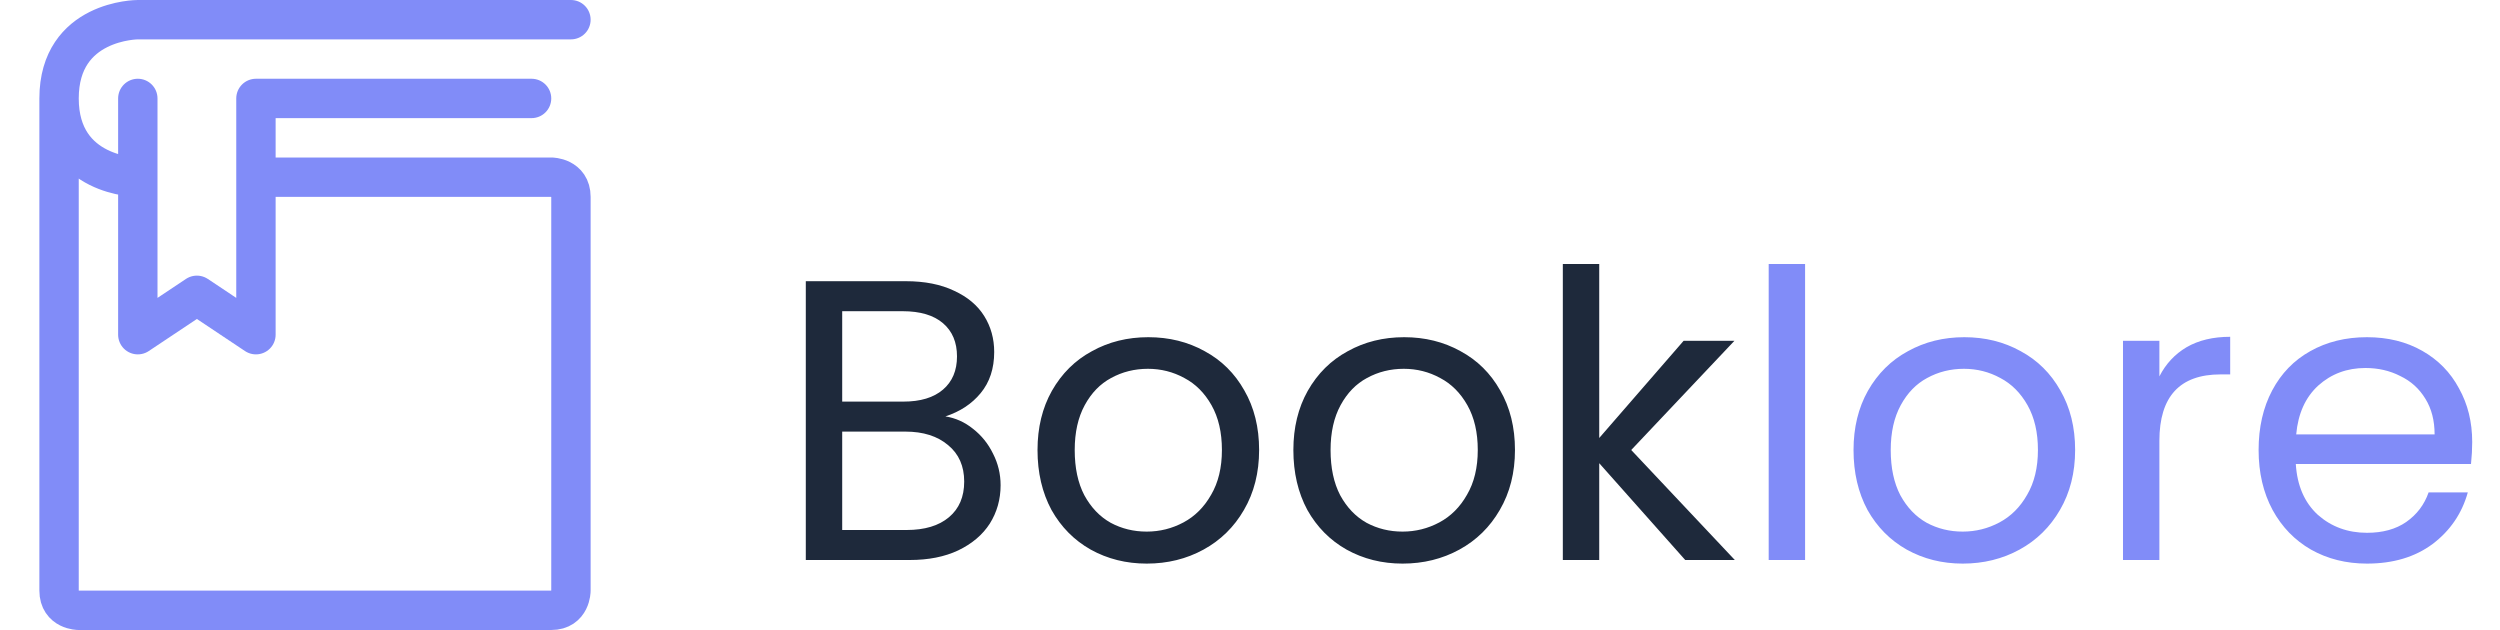
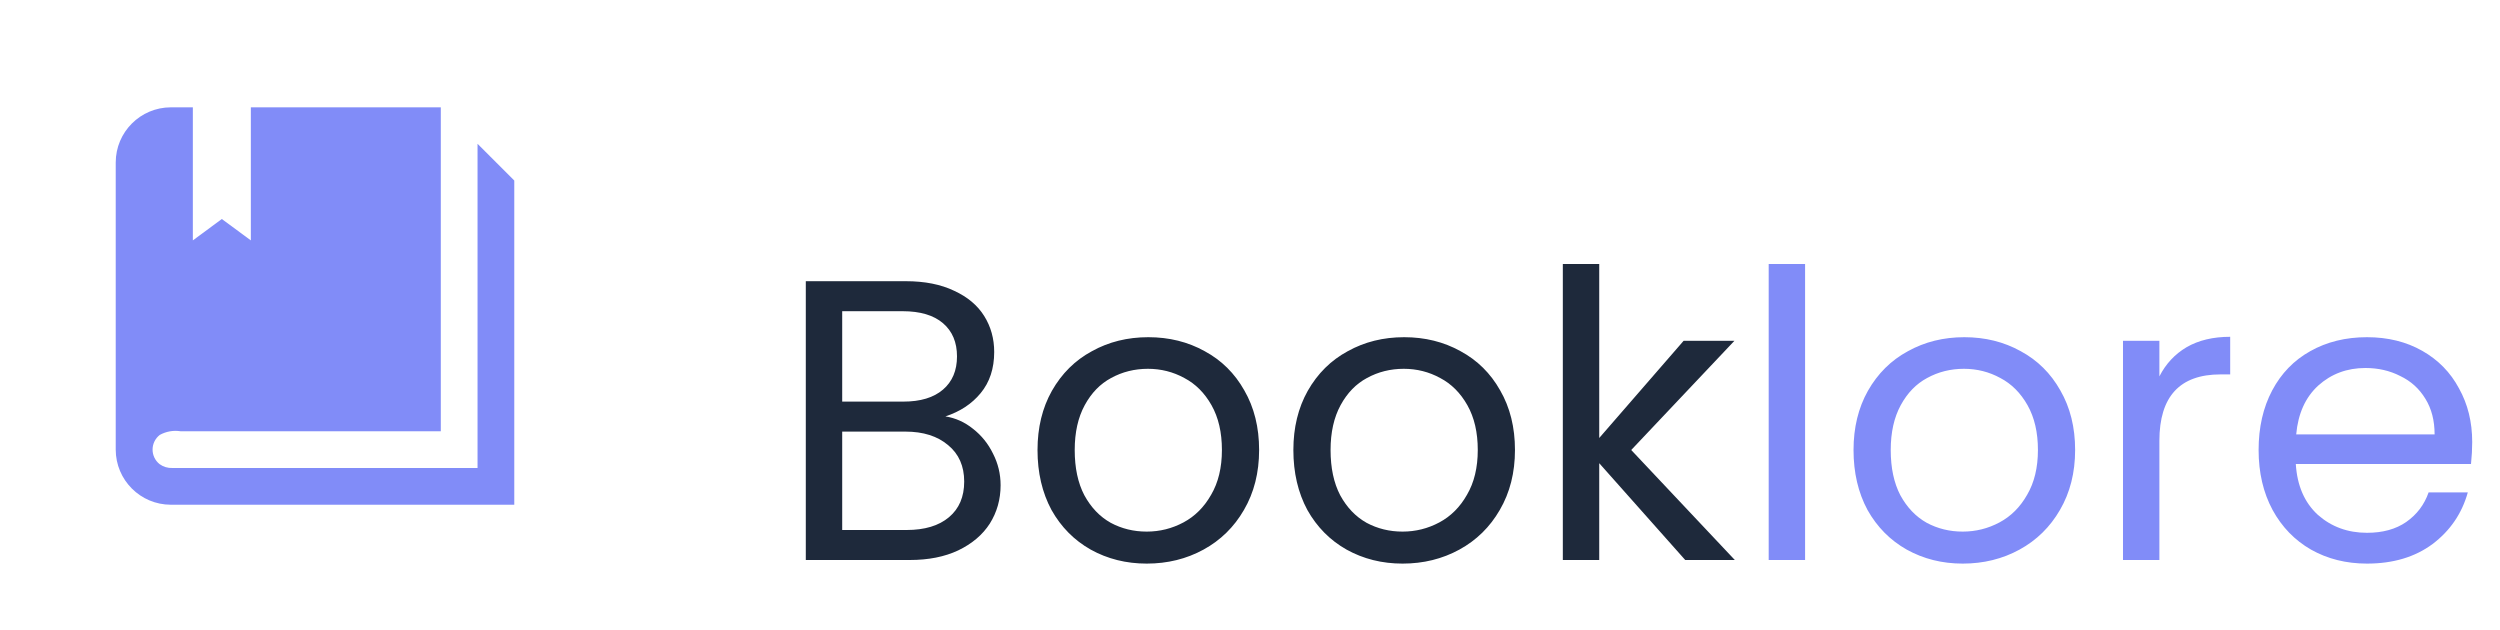
<svg xmlns="http://www.w3.org/2000/svg" width="500" height="126" viewBox="0 0 500 126" fill="none">
  <path d="M189.08 83.28C191.107 83.6 192.947 84.427 194.6 85.76C196.307 87.093 197.64 88.747 198.6 90.72C199.613 92.693 200.12 94.8 200.12 97.04C200.12 99.867 199.4 102.427 197.96 104.72C196.52 106.96 194.413 108.747 191.64 110.08C188.92 111.36 185.693 112 181.96 112H161.16V56.24H181.16C184.947 56.24 188.173 56.88 190.84 58.16C193.507 59.387 195.507 61.067 196.84 63.2C198.173 65.333 198.84 67.733 198.84 70.4C198.84 73.707 197.933 76.453 196.12 78.64C194.36 80.773 192.013 82.32 189.08 83.28ZM168.44 80.32H180.68C184.093 80.32 186.733 79.52 188.6 77.92C190.467 76.32 191.4 74.107 191.4 71.28C191.4 68.453 190.467 66.24 188.6 64.64C186.733 63.04 184.04 62.24 180.52 62.24H168.44V80.32ZM181.32 106C184.947 106 187.773 105.147 189.8 103.44C191.827 101.733 192.84 99.36 192.84 96.32C192.84 93.227 191.773 90.8 189.64 89.04C187.507 87.227 184.653 86.32 181.08 86.32H168.44V106H181.32ZM229.343 112.72C225.236 112.72 221.503 111.787 218.143 109.92C214.836 108.053 212.223 105.413 210.303 102C208.436 98.533 207.503 94.533 207.503 90C207.503 85.52 208.463 81.573 210.383 78.16C212.356 74.693 215.023 72.053 218.383 70.24C221.743 68.373 225.503 67.44 229.663 67.44C233.823 67.44 237.583 68.373 240.943 70.24C244.303 72.053 246.943 74.667 248.863 78.08C250.836 81.493 251.823 85.467 251.823 90C251.823 94.533 250.809 98.533 248.783 102C246.809 105.413 244.116 108.053 240.703 109.92C237.289 111.787 233.503 112.72 229.343 112.72ZM229.343 106.32C231.956 106.32 234.409 105.707 236.703 104.48C238.996 103.253 240.836 101.413 242.223 98.96C243.663 96.507 244.383 93.52 244.383 90C244.383 86.48 243.689 83.493 242.303 81.04C240.916 78.587 239.103 76.773 236.863 75.6C234.623 74.373 232.196 73.76 229.583 73.76C226.916 73.76 224.463 74.373 222.223 75.6C220.036 76.773 218.276 78.587 216.943 81.04C215.609 83.493 214.943 86.48 214.943 90C214.943 93.573 215.583 96.587 216.863 99.04C218.196 101.493 219.956 103.333 222.143 104.56C224.329 105.733 226.729 106.32 229.343 106.32ZM280.514 112.72C276.408 112.72 272.674 111.787 269.314 109.92C266.008 108.053 263.394 105.413 261.474 102C259.608 98.533 258.674 94.533 258.674 90C258.674 85.52 259.634 81.573 261.554 78.16C263.528 74.693 266.194 72.053 269.554 70.24C272.914 68.373 276.674 67.44 280.834 67.44C284.994 67.44 288.754 68.373 292.114 70.24C295.474 72.053 298.114 74.667 300.034 78.08C302.008 81.493 302.994 85.467 302.994 90C302.994 94.533 301.981 98.533 299.954 102C297.981 105.413 295.288 108.053 291.874 109.92C288.461 111.787 284.674 112.72 280.514 112.72ZM280.514 106.32C283.128 106.32 285.581 105.707 287.874 104.48C290.168 103.253 292.008 101.413 293.394 98.96C294.834 96.507 295.554 93.52 295.554 90C295.554 86.48 294.861 83.493 293.474 81.04C292.088 78.587 290.274 76.773 288.034 75.6C285.794 74.373 283.368 73.76 280.754 73.76C278.088 73.76 275.634 74.373 273.394 75.6C271.208 76.773 269.448 78.587 268.114 81.04C266.781 83.493 266.114 86.48 266.114 90C266.114 93.573 266.754 96.587 268.034 99.04C269.368 101.493 271.128 103.333 273.314 104.56C275.501 105.733 277.901 106.32 280.514 106.32ZM337.046 112L319.846 92.64V112H312.566V52.8H319.846V87.6L336.726 68.16H346.886L326.246 90L346.966 112H337.046Z" fill="#1e293b" />
  <path d="M361.018 52.8V112H353.738V52.8H361.018ZM392.546 112.72C388.439 112.72 384.706 111.787 381.346 109.92C378.039 108.053 375.426 105.413 373.506 102C371.639 98.533 370.706 94.533 370.706 90C370.706 85.52 371.666 81.573 373.586 78.16C375.559 74.693 378.226 72.053 381.586 70.24C384.946 68.373 388.706 67.44 392.866 67.44C397.026 67.44 400.786 68.373 404.146 70.24C407.506 72.053 410.146 74.667 412.066 78.08C414.039 81.493 415.026 85.467 415.026 90C415.026 94.533 414.012 98.533 411.986 102C410.012 105.413 407.319 108.053 403.906 109.92C400.492 111.787 396.706 112.72 392.546 112.72ZM392.546 106.32C395.159 106.32 397.612 105.707 399.906 104.48C402.199 103.253 404.039 101.413 405.426 98.96C406.866 96.507 407.586 93.52 407.586 90C407.586 86.48 406.892 83.493 405.506 81.04C404.119 78.587 402.306 76.773 400.066 75.6C397.826 74.373 395.399 73.76 392.786 73.76C390.119 73.76 387.666 74.373 385.426 75.6C383.239 76.773 381.479 78.587 380.146 81.04C378.812 83.493 378.146 86.48 378.146 90C378.146 93.573 378.786 96.587 380.066 99.04C381.399 101.493 383.159 103.333 385.346 104.56C387.532 105.733 389.932 106.32 392.546 106.32ZM431.878 75.28C433.158 72.773 434.971 70.827 437.318 69.44C439.718 68.053 442.624 67.36 446.038 67.36V74.88H444.118C435.958 74.88 431.878 79.307 431.878 88.16V112H424.598V68.16H431.878V75.28ZM494.441 88.4C494.441 89.787 494.361 91.253 494.201 92.8H459.161C459.428 97.12 460.895 100.507 463.561 102.96C466.281 105.36 469.561 106.56 473.401 106.56C476.548 106.56 479.161 105.84 481.241 104.4C483.375 102.907 484.868 100.933 485.721 98.48H493.561C492.388 102.693 490.041 106.133 486.521 108.8C483.001 111.413 478.628 112.72 473.401 112.72C469.241 112.72 465.508 111.787 462.201 109.92C458.948 108.053 456.388 105.413 454.521 102C452.655 98.533 451.721 94.533 451.721 90C451.721 85.467 452.628 81.493 454.441 78.08C456.255 74.667 458.788 72.053 462.041 70.24C465.348 68.373 469.135 67.44 473.401 67.44C477.561 67.44 481.241 68.347 484.441 70.16C487.641 71.973 490.095 74.48 491.801 77.68C493.561 80.827 494.441 84.4 494.441 88.4ZM486.921 86.88C486.921 84.107 486.308 81.733 485.081 79.76C483.855 77.733 482.175 76.213 480.041 75.2C477.961 74.133 475.641 73.6 473.081 73.6C469.401 73.6 466.255 74.773 463.641 77.12C461.081 79.467 459.615 82.72 459.241 86.88H486.921Z" fill="#818CF8" />
-   <g transform="scale(3.9375)">
-     <path d="M13 9H28C28 9 29 9 29 10V30C29 30 29 31 28 31H4C4 31 3 31 3 30V5M3 5C3 1 7 1 7 1H29M3 5C3 9 7 9 7 9M7 5V17L10 15L13 17V5H27" fill="none" stroke="#818CF8" stroke-width="2" stroke-linecap="round" stroke-linejoin="round" />
-   </g>
+   <svg viewBox="-2.5 0 19 19" width="126" height="126" x="0" y="0">
+     <path d="M11.902 14.114V4.337l1.108 1.108v9.777H2.652A1.664 1.664 0 0 1 .99 13.559V4.9a1.665 1.665 0 0 1 1.662-1.663h.664V7.25l.874-.645.875.645V3.236h5.729v9.77h-7.85a.978.978 0 0 0-.626.111.56.56 0 0 0-.006.88.613.613 0 0 0 .39.117h9.2z" fill="#818CF8" />
+   </svg>
</svg>
